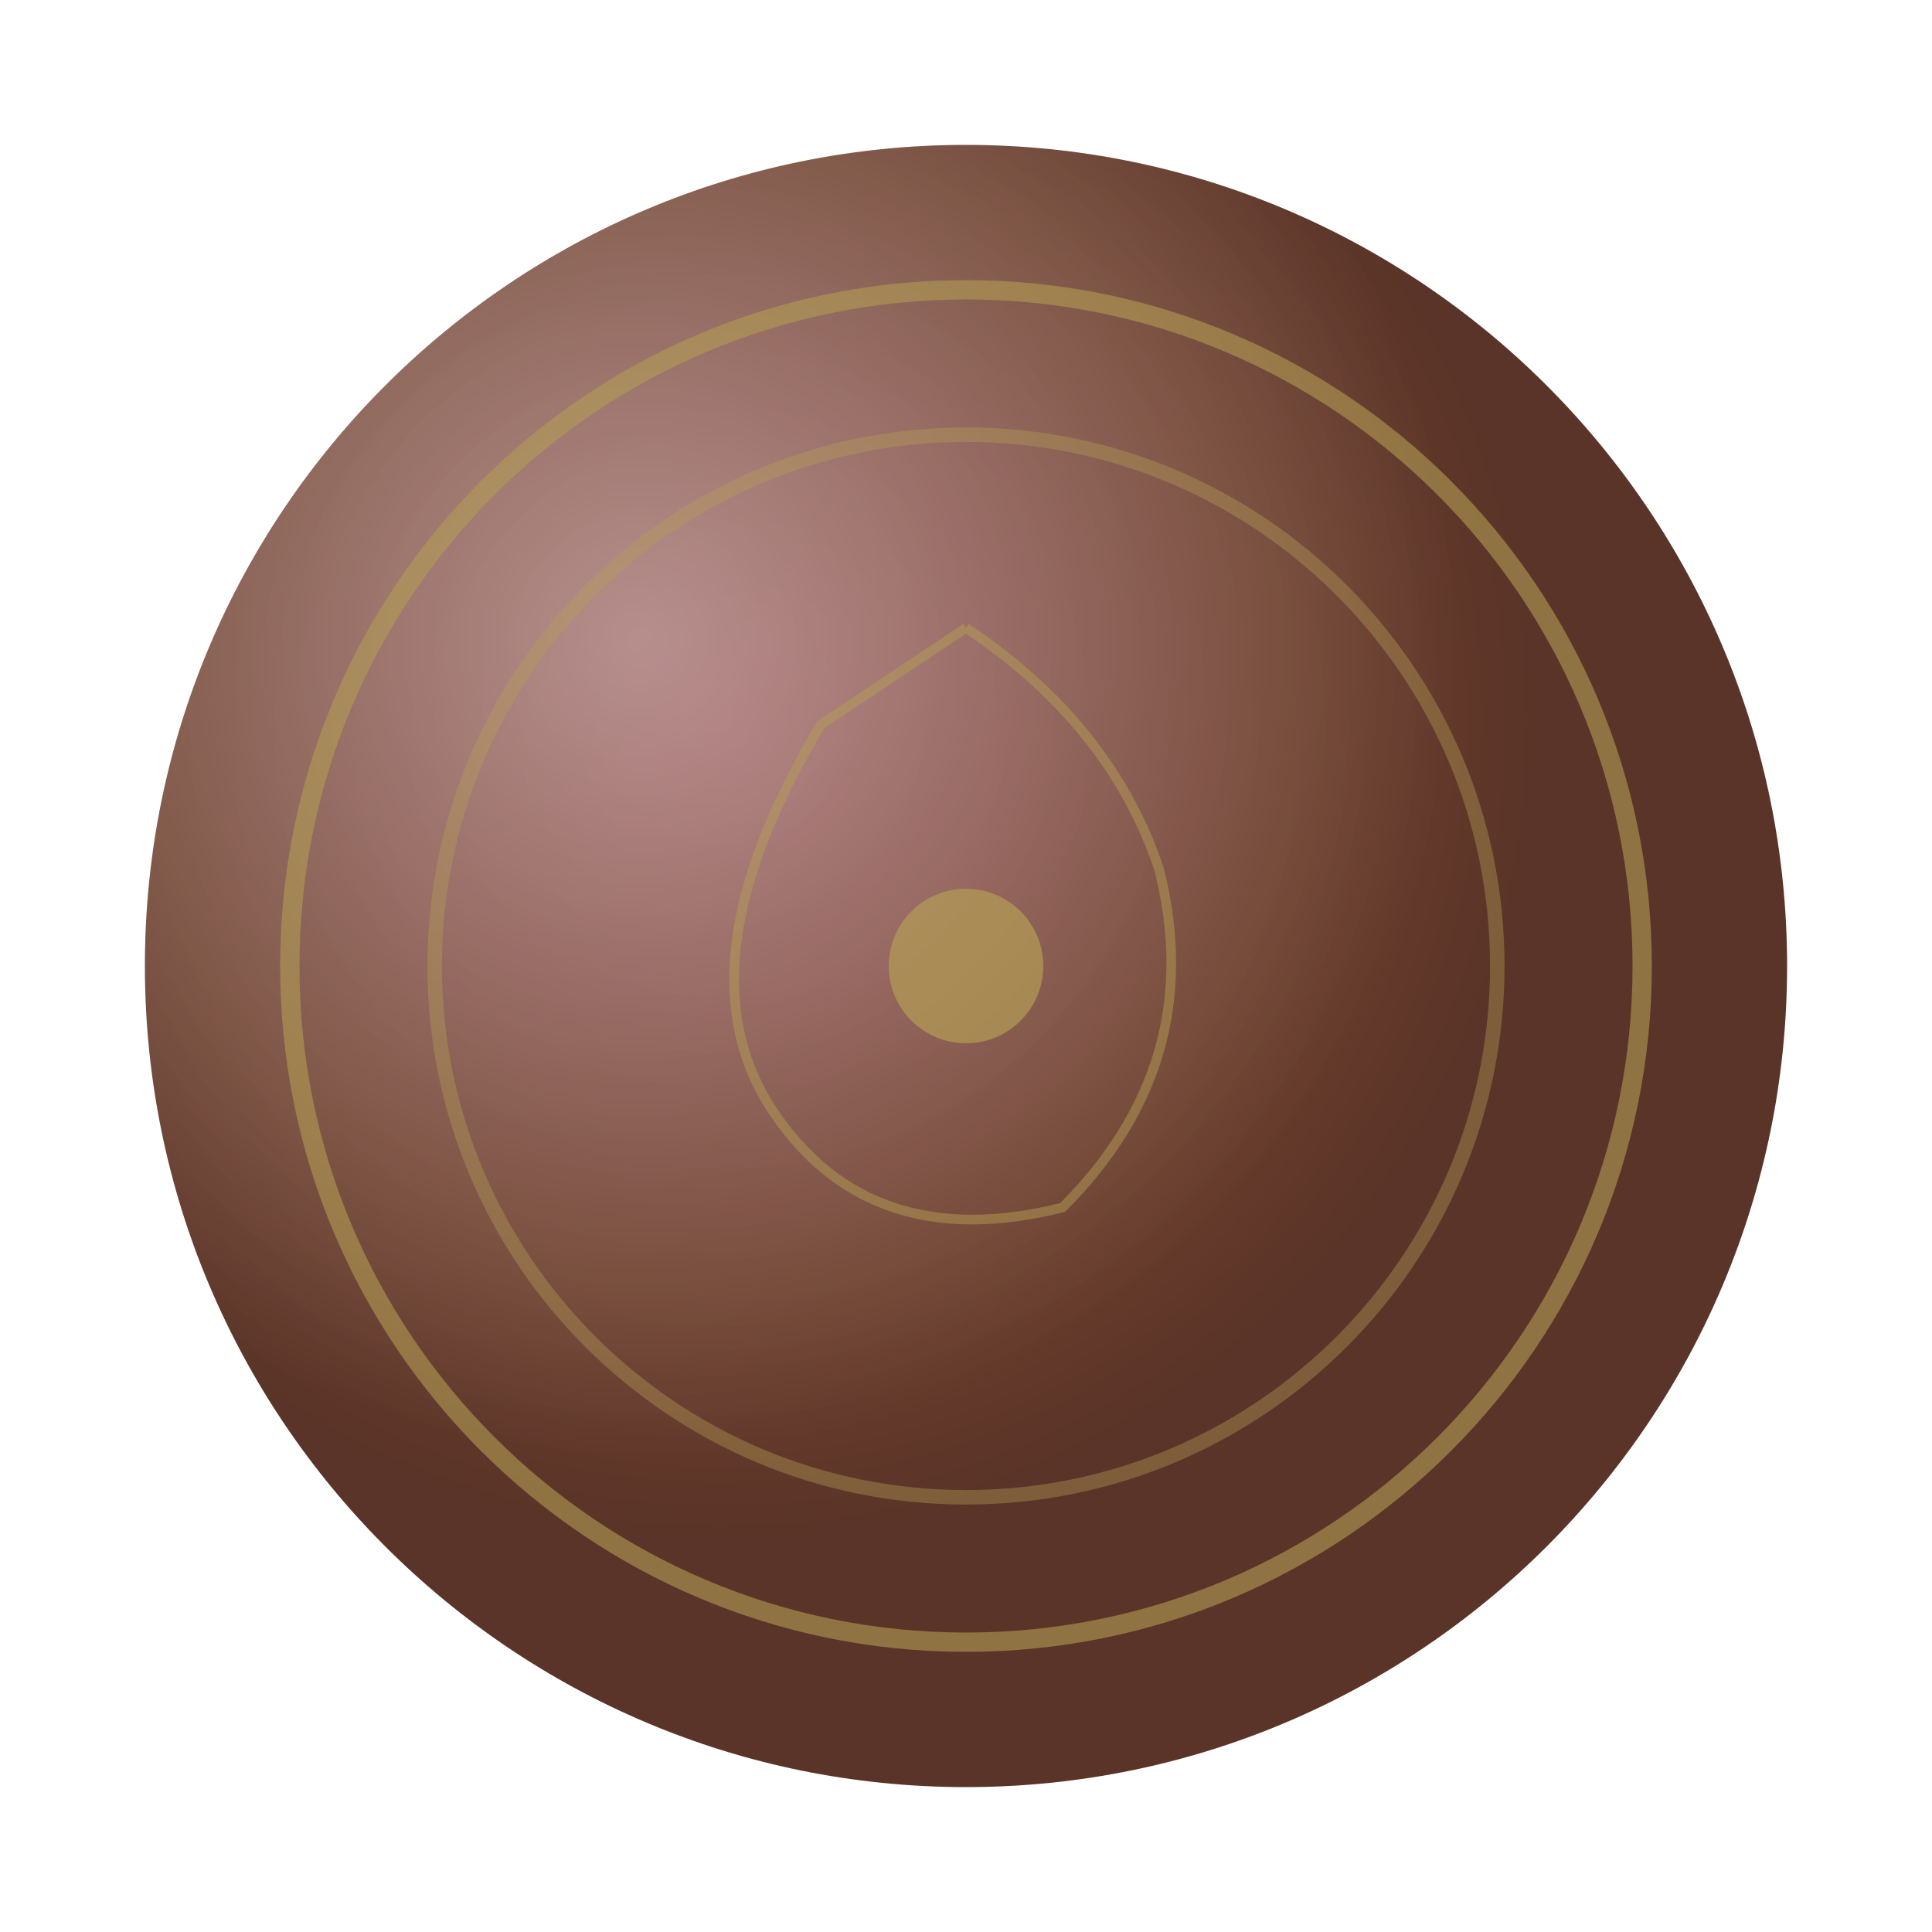
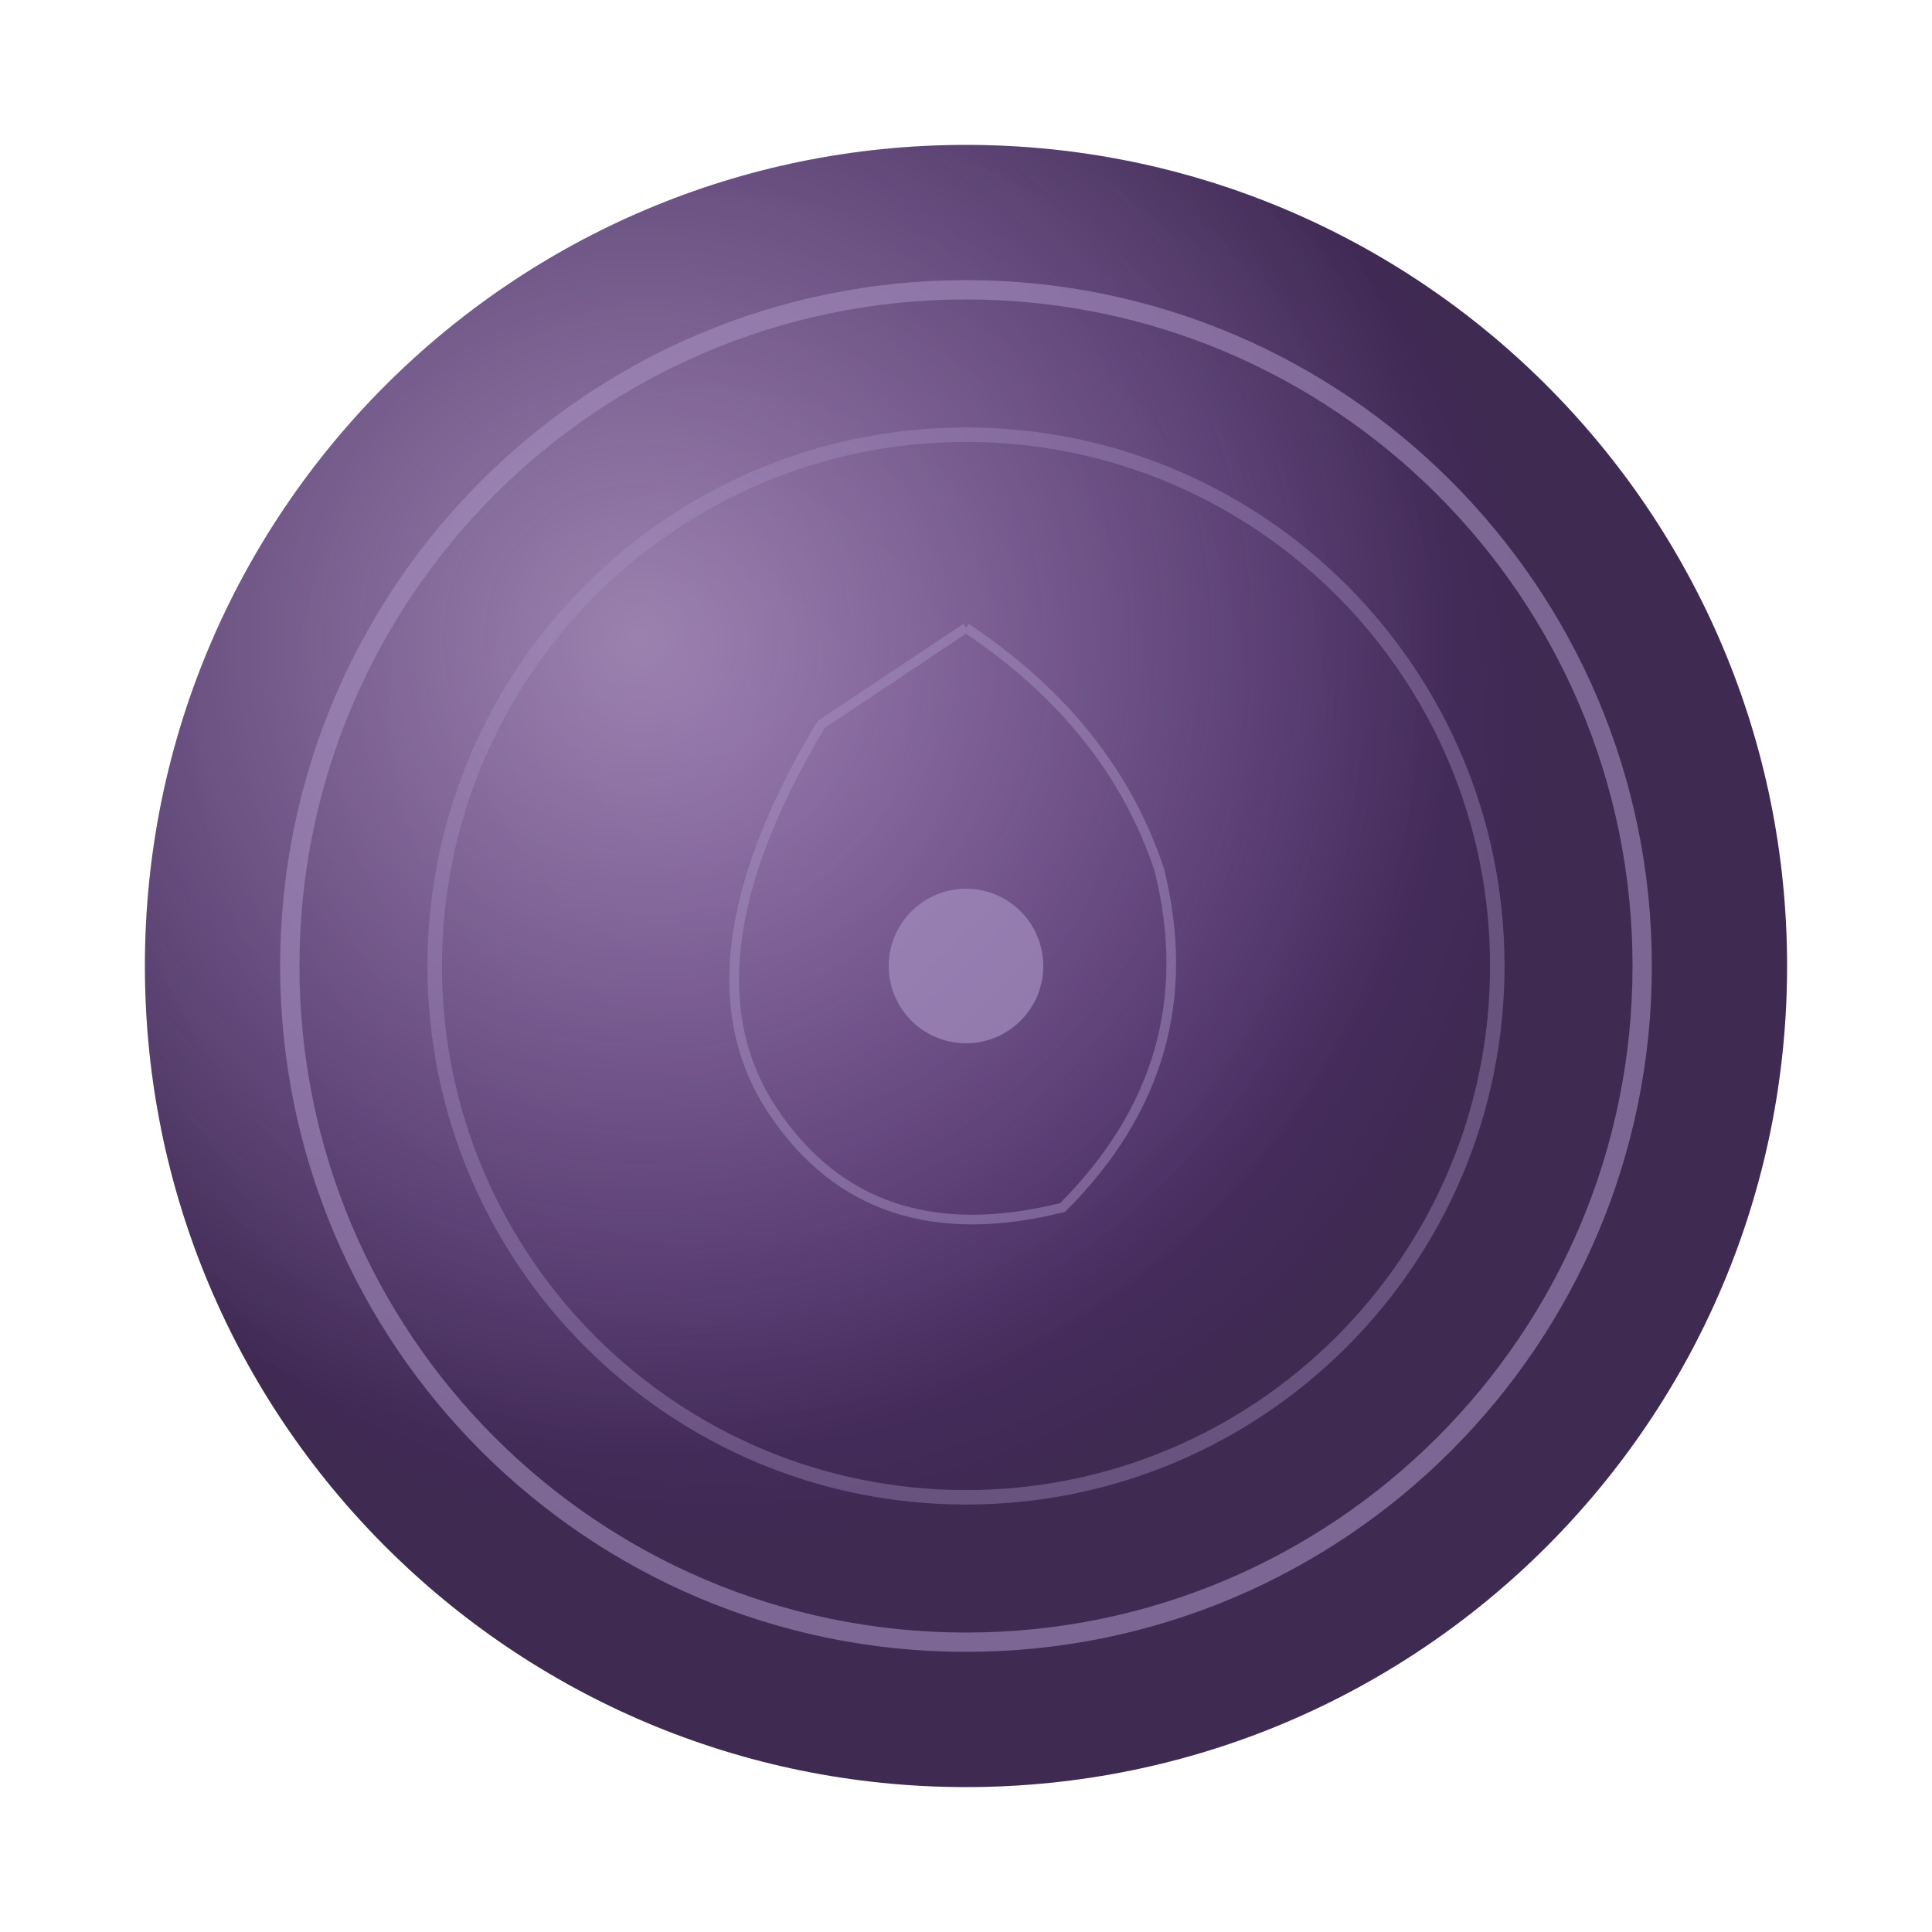
<svg xmlns="http://www.w3.org/2000/svg" viewBox="0 0 200 200">
  <defs>
    <radialGradient id="sealGrad" cx="35%" cy="35%">
-       <stop offset="0%" style="stop-color:#8b4646;stop-opacity:1" />
-       <stop offset="70%" style="stop-color:#6d3f2d;stop-opacity:1" />
-       <stop offset="100%" style="stop-color:#5a3428;stop-opacity:1" />
+       <stop offset="0%" style="stop-color:#5e3380;stop-opacity:1" />
+       <stop offset="70%" style="stop-color:#4a2d66;stop-opacity:1" />
+       <stop offset="100%" style="stop-color:#3f2a52;stop-opacity:1" />
    </radialGradient>
    <radialGradient id="sealShine" cx="30%" cy="30%">
-       <stop offset="0%" style="stop-color:#ffffff;stop-opacity:0.4" />
-       <stop offset="100%" style="stop-color:#ffffff;stop-opacity:0" />
+       <stop offset="0%" style="stop-color:#fcfafd;stop-opacity:0.4" />
+       <stop offset="100%" style="stop-color:#fcfafd;stop-opacity:0" />
    </radialGradient>
  </defs>
  <circle cx="100" cy="100" r="85" fill="url(#sealGrad)" />
  <circle cx="100" cy="100" r="85" fill="url(#sealShine)" />
-   <circle cx="100" cy="100" r="70" fill="none" stroke="#b39d54" stroke-width="2" opacity="0.6" />
+   <circle cx="100" cy="100" r="70" fill="none" stroke="#a58fc0" stroke-width="2" opacity="0.6" />
  <g transform="translate(100, 100)">
-     <circle cx="0" cy="0" r="55" fill="none" stroke="#b39d54" stroke-width="1.5" opacity="0.4" />
-     <path d="M 0 -35 Q 15 -25 20 -10 Q 25 10 10 25 Q -10 30 -20 15 Q -30 0 -15 -25 Q 0 -35 0 -35" fill="none" stroke="#b39d54" stroke-width="1" opacity="0.5" />
+     <circle cx="0" cy="0" r="55" fill="none" stroke="#a58fc0" stroke-width="1.5" opacity="0.4" />
+     <path d="M 0 -35 Q 15 -25 20 -10 Q 25 10 10 25 Q -10 30 -20 15 Q -30 0 -15 -25 Q 0 -35 0 -35" fill="none" stroke="#a58fc0" stroke-width="1" opacity="0.5" />
  </g>
-   <circle cx="100" cy="100" r="8" fill="#b39d54" opacity="0.7" />
+   <circle cx="100" cy="100" r="8" fill="#a58fc0" opacity="0.7" />
</svg>
